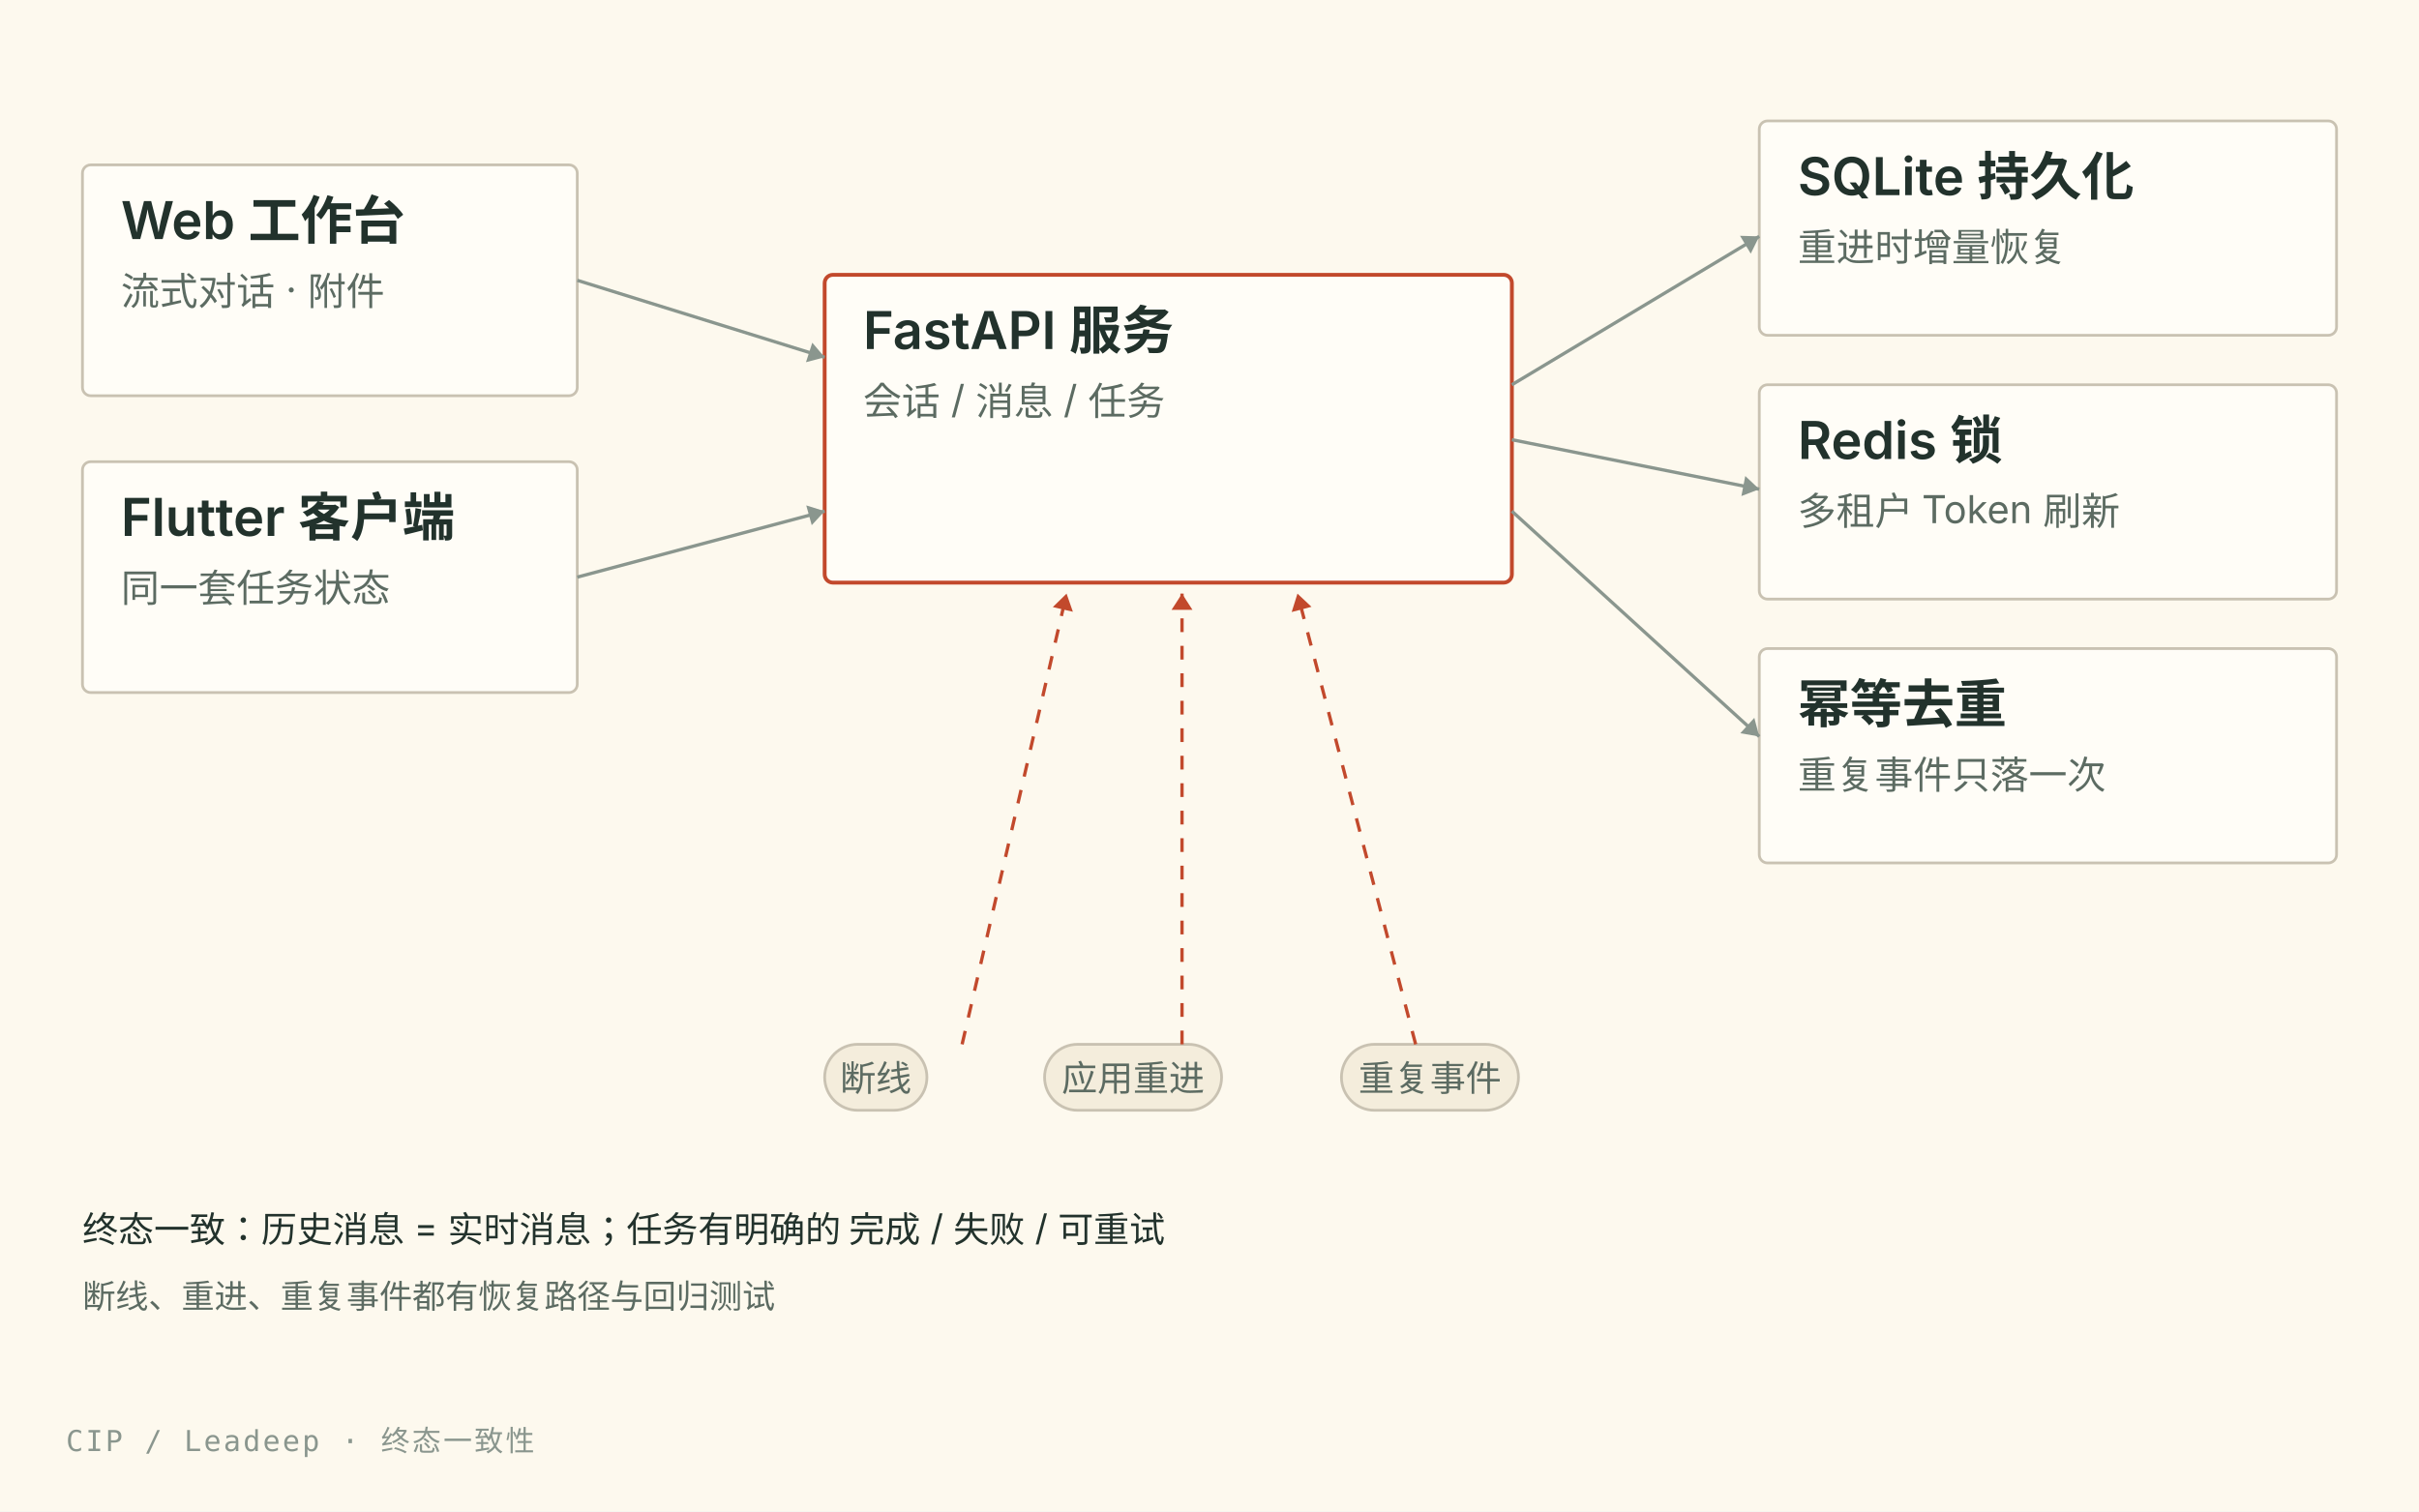
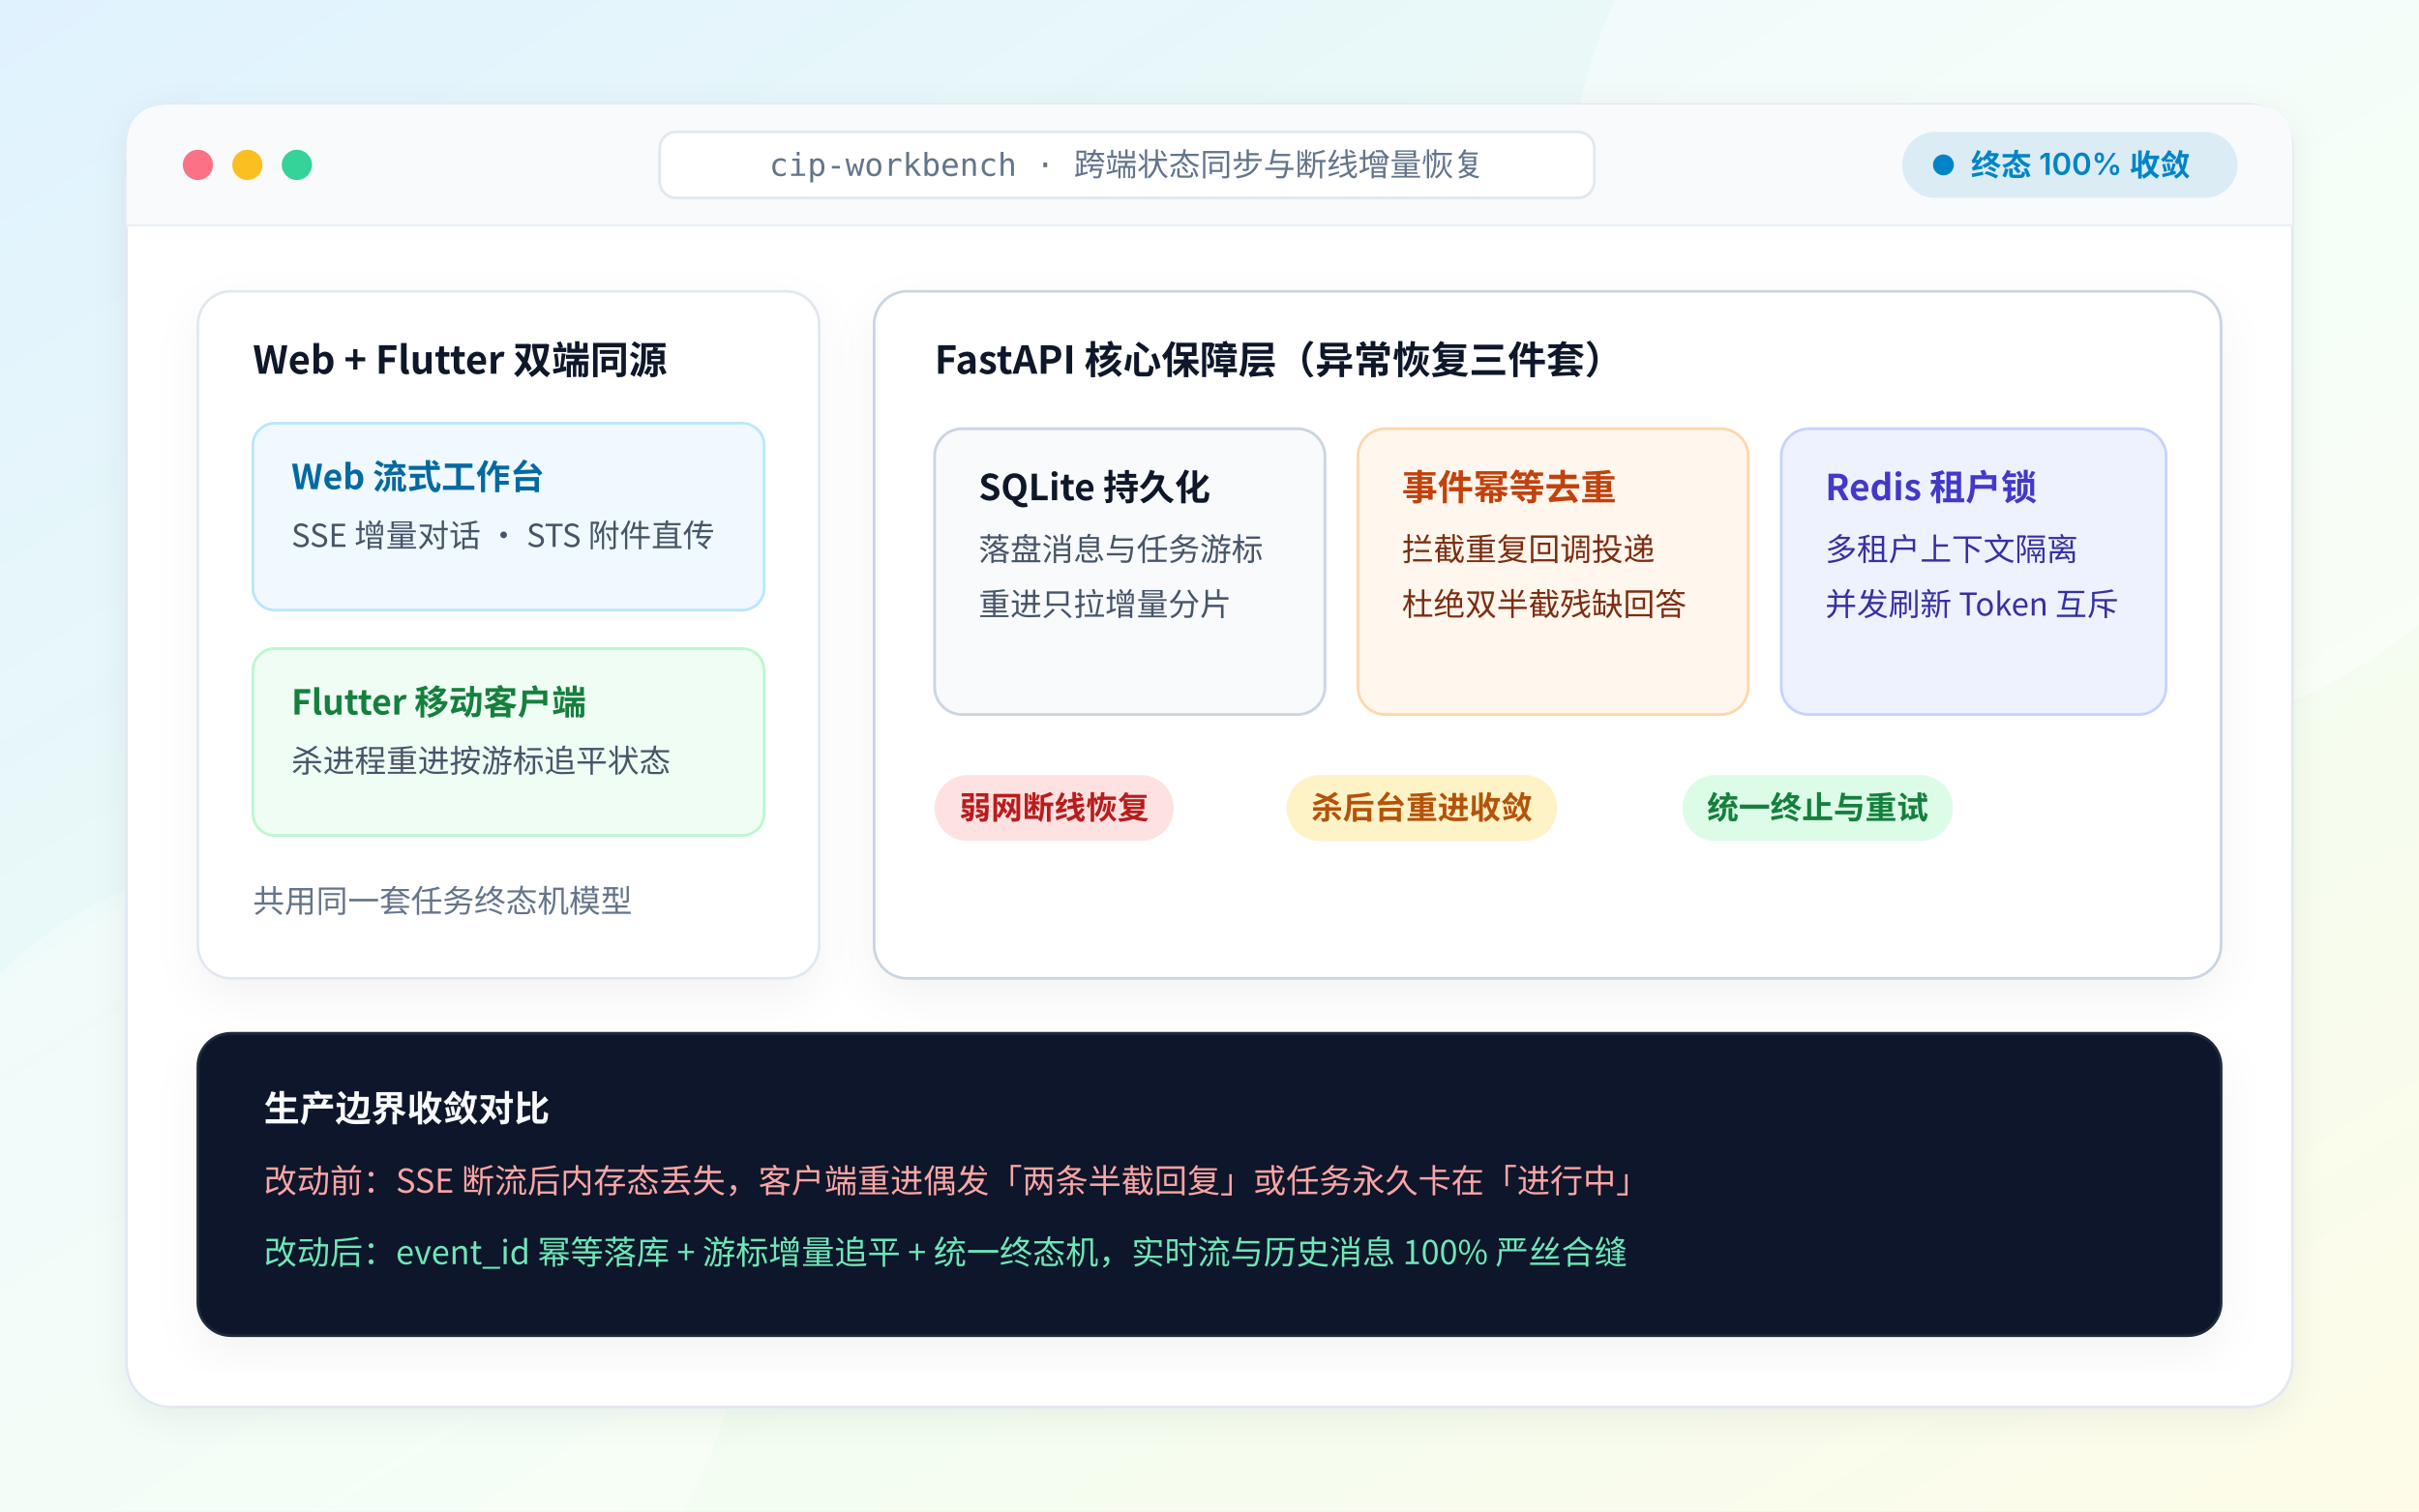
- <svg xmlns="http://www.w3.org/2000/svg" viewBox="0 0 880 550" width="880" height="550" role="img" aria-label="CIP / Leadeep · 终态一致性">
-   <rect width="880" height="550" fill="#fdf9ee" />
-   <g font-family="-apple-system, BlinkMacSystemFont, 'Segoe UI', 'PingFang SC', 'Microsoft YaHei', sans-serif">
+ <svg xmlns="http://www.w3.org/2000/svg" viewBox="0 0 880 550" width="880" height="550" role="img" aria-label="cip-workbench · 跨端状态同步与断线增量恢复">
+   <defs>
+     <linearGradient id="bg" x1="0" y1="0" x2="1" y2="1">
+       <stop offset="0%" stop-color="#e0f2fe" />
+       <stop offset="55%" stop-color="#f0fdf4" />
+       <stop offset="100%" stop-color="#fefce8" />
+     </linearGradient>
+     <filter id="winShadow" x="-8%" y="-6%" width="116%" height="120%">
+       <feDropShadow dx="0" dy="18" stdDeviation="22" flood-color="#0f172a" flood-opacity="0.13" />
+       <feDropShadow dx="0" dy="3" stdDeviation="6" flood-color="#0f172a" flood-opacity="0.06" />
+     </filter>
+     <filter id="cardShadow" x="-6%" y="-6%" width="112%" height="118%">
+       <feDropShadow dx="0" dy="6" stdDeviation="8" flood-color="#0f172a" flood-opacity="0.05" />
+     </filter>
+   </defs>
+   <rect width="880" height="550" fill="url(#bg)" />
+   <circle cx="760" cy="80" r="190" fill="#ffffff" opacity="0.38" />
+   <circle cx="110" cy="470" r="160" fill="#ffffff" opacity="0.28" />
+   <g filter="url(#winShadow)">
+     <rect x="46" y="38" width="788" height="474" rx="16" fill="#ffffff" stroke="#e2e8f0" stroke-width="1" />
+     <path d="M46 54 Q46 38 62 38 L818 38 Q834 38 834 54 L834 82 L46 82 Z" fill="#f8fafc" />
+     <line x1="46" y1="82" x2="834" y2="82" stroke="#edf2f7" stroke-width="1" />
+     <circle cx="72" cy="60" r="5.5" fill="#fb7185" />
+     <circle cx="90" cy="60" r="5.5" fill="#fbbf24" />
+     <circle cx="108" cy="60" r="5.5" fill="#34d399" />
+     <rect x="240" y="48" width="340" height="24" rx="6" fill="#ffffff" stroke="#e2e8f0" />
+     <text x="410" y="64" text-anchor="middle" font-family="ui-monospace, SFMono-Regular, Menlo, Consolas, monospace" font-size="11.5" fill="#64748b">cip-workbench · 跨端状态同步与断线增量恢复</text>
+     <rect x="692" y="48" width="122" height="24" rx="12" fill="#0284c7" fill-opacity="0.12" />
+     <circle cx="707" cy="60" r="3.8" fill="#0284c7" />
+     <text x="717" y="64" font-family="-apple-system, 'PingFang SC', 'Microsoft YaHei', sans-serif" font-size="11" font-weight="600" fill="#0284c7">终态 100% 收敛</text>
+   </g>
+   <g font-family="-apple-system, BlinkMacSystemFont, 'PingFang SC', 'Noto Sans CJK SC', 'Microsoft YaHei', sans-serif">
+     <rect x="72" y="106" width="226" height="250" rx="12" fill="#ffffff" stroke="#e2e8f0" filter="url(#cardShadow)" />
+     <text x="92" y="136" font-size="14" font-weight="700" fill="#0f172a">Web + Flutter 双端同源</text>
+     <rect x="92" y="154" width="186" height="68" rx="8" fill="#f0f9ff" stroke="#bae6fd" />
+     <text x="106" y="178" font-size="12.5" font-weight="600" fill="#0369a1">Web 流式工作台</text>
+     <text x="106" y="199" font-size="11.5" fill="#475569">SSE 增量对话 · STS 附件直传</text>
+     <rect x="92" y="236" width="186" height="68" rx="8" fill="#f0fdf4" stroke="#bbf7d0" />
+     <text x="106" y="260" font-size="12.5" font-weight="600" fill="#15803d">Flutter 移动客户端</text>
+     <text x="106" y="281" font-size="11.5" fill="#475569">杀进程重进按游标追平状态</text>
+     <text x="92" y="332" font-size="11.5" fill="#64748b">共用同一套任务终态机模型</text>
+     <rect x="318" y="106" width="490" height="250" rx="12" fill="#ffffff" stroke="#cbd5e1" filter="url(#cardShadow)" />
+     <text x="340" y="136" font-size="14" font-weight="700" fill="#0f172a">FastAPI 核心保障层（异常恢复三件套）</text>
+     <rect x="340" y="156" width="142" height="104" rx="10" fill="#f8fafc" stroke="#cbd5e1" />
+     <text x="356" y="182" font-size="13" font-weight="700" fill="#0f172a">SQLite 持久化</text>
+     <text x="356" y="204" font-size="11.5" fill="#475569">落盘消息与任务游标</text>
+     <text x="356" y="224" font-size="11.5" fill="#475569">重进只拉增量分片</text>
+     <rect x="494" y="156" width="142" height="104" rx="10" fill="#fff7ed" stroke="#fed7aa" />
+     <text x="510" y="182" font-size="13" font-weight="700" fill="#c2410c">事件幂等去重</text>
+     <text x="510" y="204" font-size="11.5" fill="#7c2d12">拦截重复回调投递</text>
+     <text x="510" y="224" font-size="11.5" fill="#7c2d12">杜绝双半截残缺回答</text>
+     <rect x="648" y="156" width="140" height="104" rx="10" fill="#eef2ff" stroke="#c7d2fe" />
+     <text x="664" y="182" font-size="13" font-weight="700" fill="#4338ca">Redis 租户锁</text>
+     <text x="664" y="204" font-size="11.5" fill="#3730a3">多租户上下文隔离</text>
+     <text x="664" y="224" font-size="11.5" fill="#3730a3">并发刷新 Token 互斥</text>
    <g>
-       <rect x="30" y="60" width="180" height="84" rx="3" fill="#fffdf7" stroke="#c9c2b2" stroke-width="1" />
-       <text x="44" y="87" font-size="19" font-weight="600" fill="#22322c">Web 工作台</text>
-       <text x="44" y="111" font-size="14" fill="#5c6b62">流式对话 · 附件</text>
+       <rect x="340" y="282" width="87" height="24" rx="12" fill="#fee2e2" />
+       <text x="383.5" y="298" text-anchor="middle" font-size="11.5" font-weight="600" fill="#b91c1c">弱网断线恢复</text>
    </g>
    <g>
-       <rect x="30" y="168" width="180" height="84" rx="3" fill="#fffdf7" stroke="#c9c2b2" stroke-width="1" />
-       <text x="44" y="195" font-size="19" font-weight="600" fill="#22322c">Flutter 客户端</text>
-       <text x="44" y="219" font-size="14" fill="#5c6b62">同一套任务状态</text>
+       <rect x="468" y="282" width="98.5" height="24" rx="12" fill="#fef3c7" />
+       <text x="517.25" y="298" text-anchor="middle" font-size="11.5" font-weight="600" fill="#b45309">杀后台重进收敛</text>
    </g>
    <g>
-       <rect x="300" y="100" width="250" height="112" rx="3" fill="#fffdf7" stroke="#c2492c" stroke-width="1.4" />
-       <text x="314" y="127" font-size="19" font-weight="600" fill="#22322c">FastAPI 服务</text>
-       <text x="314" y="151" font-size="14" fill="#5c6b62">会话 / 消息 / 任务</text>
+       <rect x="612" y="282" width="98.5" height="24" rx="12" fill="#dcfce7" />
+       <text x="661.25" y="298" text-anchor="middle" font-size="11.5" font-weight="600" fill="#15803d">统一终止与重试</text>
    </g>
-     <g>
-       <rect x="640" y="44" width="210" height="78" rx="3" fill="#fffdf7" stroke="#c9c2b2" stroke-width="1" />
-       <text x="654" y="71" font-size="19" font-weight="600" fill="#22322c">SQLite 持久化</text>
-       <text x="654" y="95" font-size="14" fill="#5c6b62">重进时增量恢复</text>
-     </g>
-     <g>
-       <rect x="640" y="140" width="210" height="78" rx="3" fill="#fffdf7" stroke="#c9c2b2" stroke-width="1" />
-       <text x="654" y="167" font-size="19" font-weight="600" fill="#22322c">Redis 锁</text>
-       <text x="654" y="191" font-size="14" fill="#5c6b62">多租户 Token 刷新</text>
-     </g>
-     <g>
-       <rect x="640" y="236" width="210" height="78" rx="3" fill="#fffdf7" stroke="#c9c2b2" stroke-width="1" />
-       <text x="654" y="263" font-size="19" font-weight="600" fill="#22322c">幂等去重</text>
-       <text x="654" y="287" font-size="14" fill="#5c6b62">重复事件只落一次</text>
-     </g>
-     <g stroke="#8a968e" stroke-width="1.2" fill="none">
-       <path d="M210 102 L300 130" />
-       <polygon points="300,130 293.2,131.8 295.5,124.7" fill="#8a968e" stroke="none" />
-     </g>
-     <g stroke="#8a968e" stroke-width="1.2" fill="none">
-       <path d="M210 210 L300 186" />
-       <polygon points="300,186 295.3,191.1 293.3,183.9" fill="#8a968e" stroke="none" />
-     </g>
-     <g stroke="#8a968e" stroke-width="1.2" fill="none">
-       <path d="M550 140 L640 86" />
-       <polygon points="640,86 636.9,92.3 633.0,85.8" fill="#8a968e" stroke="none" />
-     </g>
-     <g stroke="#8a968e" stroke-width="1.2" fill="none">
-       <path d="M550 160 L640 178" />
-       <polygon points="640,178 633.5,180.5 634.9,173.2" fill="#8a968e" stroke="none" />
-     </g>
-     <g stroke="#8a968e" stroke-width="1.2" fill="none">
-       <path d="M550 186 L640 268" />
-       <polygon points="640,268 633.1,266.8 638.2,261.2" fill="#8a968e" stroke="none" />
-     </g>
-     <g>
-       <rect x="300" y="380" width="37.2" height="24" rx="12" fill="#f4eddc" stroke="#c9c2b2" />
-       <text x="318.6" y="397" font-size="13" fill="#5c6b62" text-anchor="middle">断线</text>
-     </g>
-     <g>
-       <rect x="380" y="380" width="64.4" height="24" rx="12" fill="#f4eddc" stroke="#c9c2b2" />
-       <text x="412.2" y="397" font-size="13" fill="#5c6b62" text-anchor="middle">应用重进</text>
-     </g>
-     <g>
-       <rect x="488" y="380" width="64.4" height="24" rx="12" fill="#f4eddc" stroke="#c9c2b2" />
-       <text x="520.2" y="397" font-size="13" fill="#5c6b62" text-anchor="middle">重复事件</text>
-     </g>
-     <g stroke="#c2492c" stroke-width="1.2" fill="none">
-       <path d="M350 380 L388 216" stroke-dasharray="5 5" />
-       <polygon points="388,216 390.3,222.6 383.0,220.9" fill="#c2492c" stroke="none" />
-     </g>
-     <g stroke="#c2492c" stroke-width="1.2" fill="none">
-       <path d="M430 380 L430 216" stroke-dasharray="5 5" />
-       <polygon points="430,216 433.8,221.9 426.2,221.9" fill="#c2492c" stroke="none" />
-     </g>
-     <g stroke="#c2492c" stroke-width="1.2" fill="none">
-       <path d="M515 380 L472 216" stroke-dasharray="5 5" />
-       <polygon points="472,216 477.1,220.8 469.9,222.7" fill="#c2492c" stroke="none" />
-     </g>
-     <text x="30" y="452" font-size="13" fill="#22322c" text-anchor="start" font-weight="400">终态一致：历史消息 = 实时消息；任务有明确的 完成 / 失败 / 可重试</text>
-     <text x="30" y="476" font-size="12" fill="#5c6b62" text-anchor="start" font-weight="400">断线、重进、重复事件都有恢复路径与回归测试</text>
+     <rect x="72" y="376" width="736" height="110" rx="12" fill="#0f172a" stroke="#1e293b" filter="url(#cardShadow)" />
+     <text x="96" y="408" font-size="13" font-weight="600" fill="#f8fafc">生产边界收敛对比</text>
+     <text x="96" y="434" font-size="12" fill="#fca5a5">改动前：SSE 断流后内存态丢失，客户端重进偶发「两条半截回复」或任务永久卡在「进行中」</text>
+     <text x="96" y="460" font-size="12" fill="#6ee7b7">改动后：event_id 幂等落库 + 游标增量追平 + 统一终态机，实时流与历史消息 100% 严丝合缝</text>
  </g>
-   <text x="24" y="528" font-family="ui-monospace, Menlo, Consolas, monospace" font-size="10.5" fill="#8a968e" letter-spacing="0.08em">CIP / Leadeep · 终态一致性</text>
</svg>
